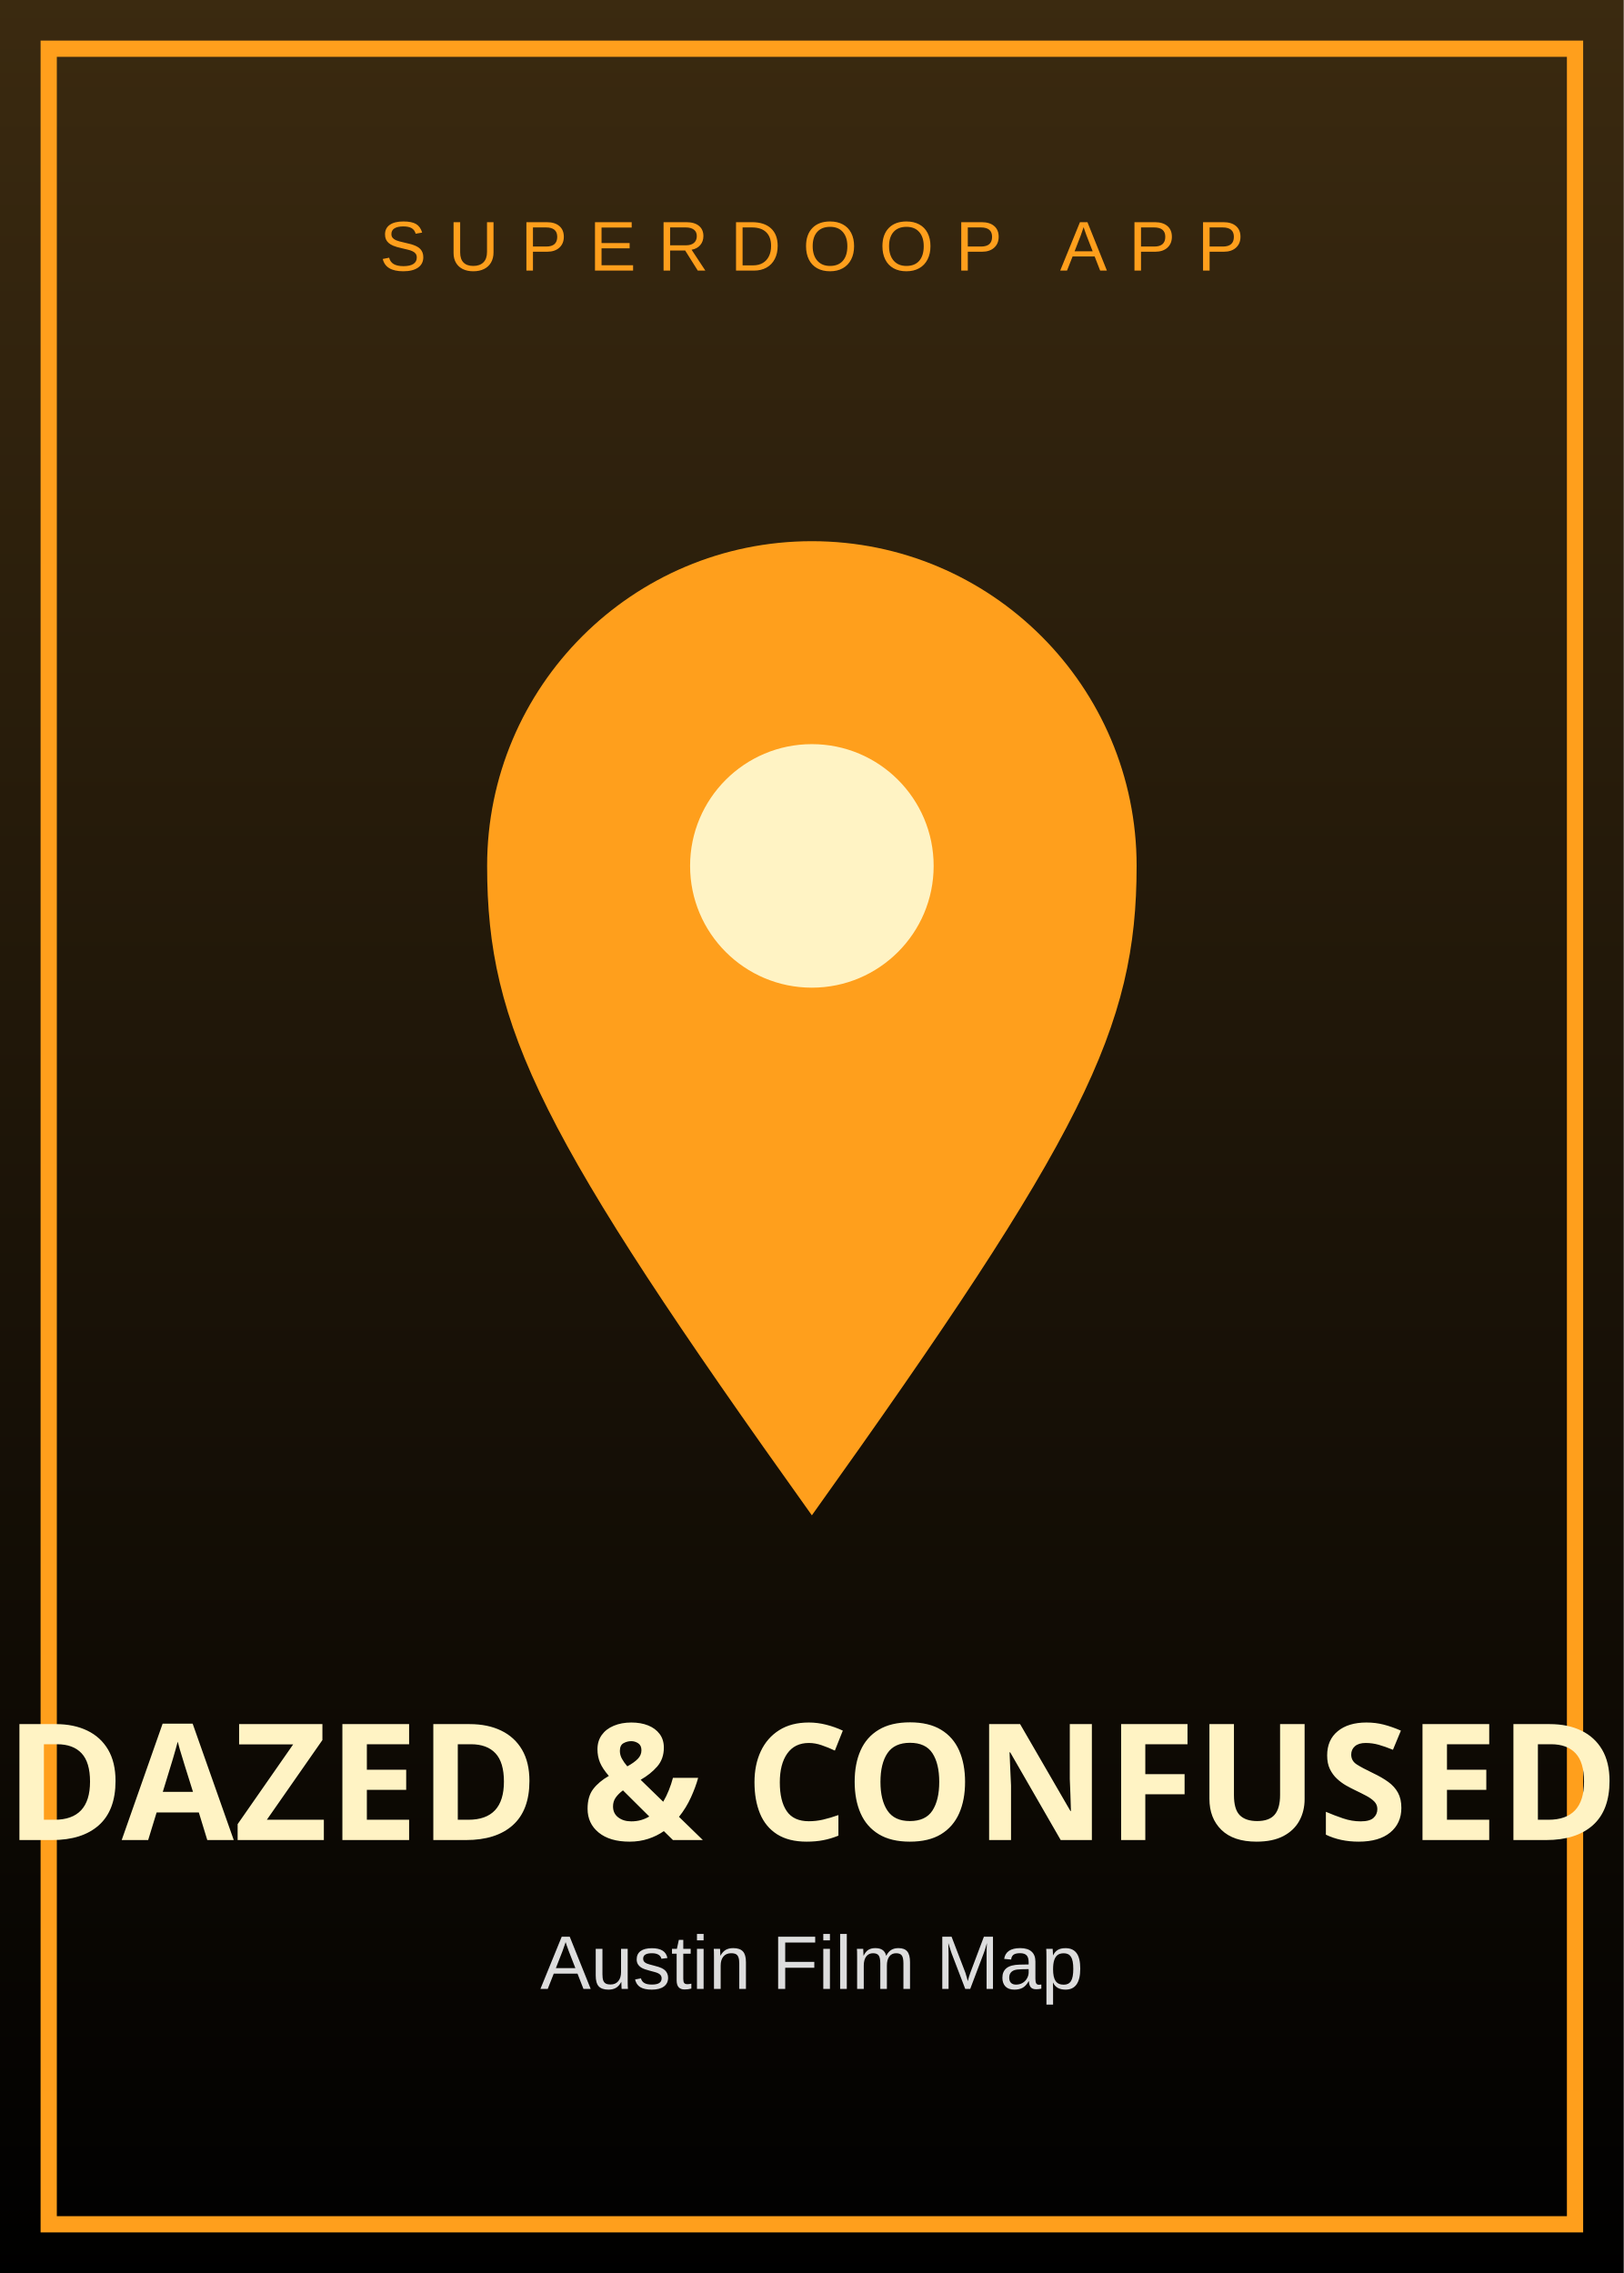
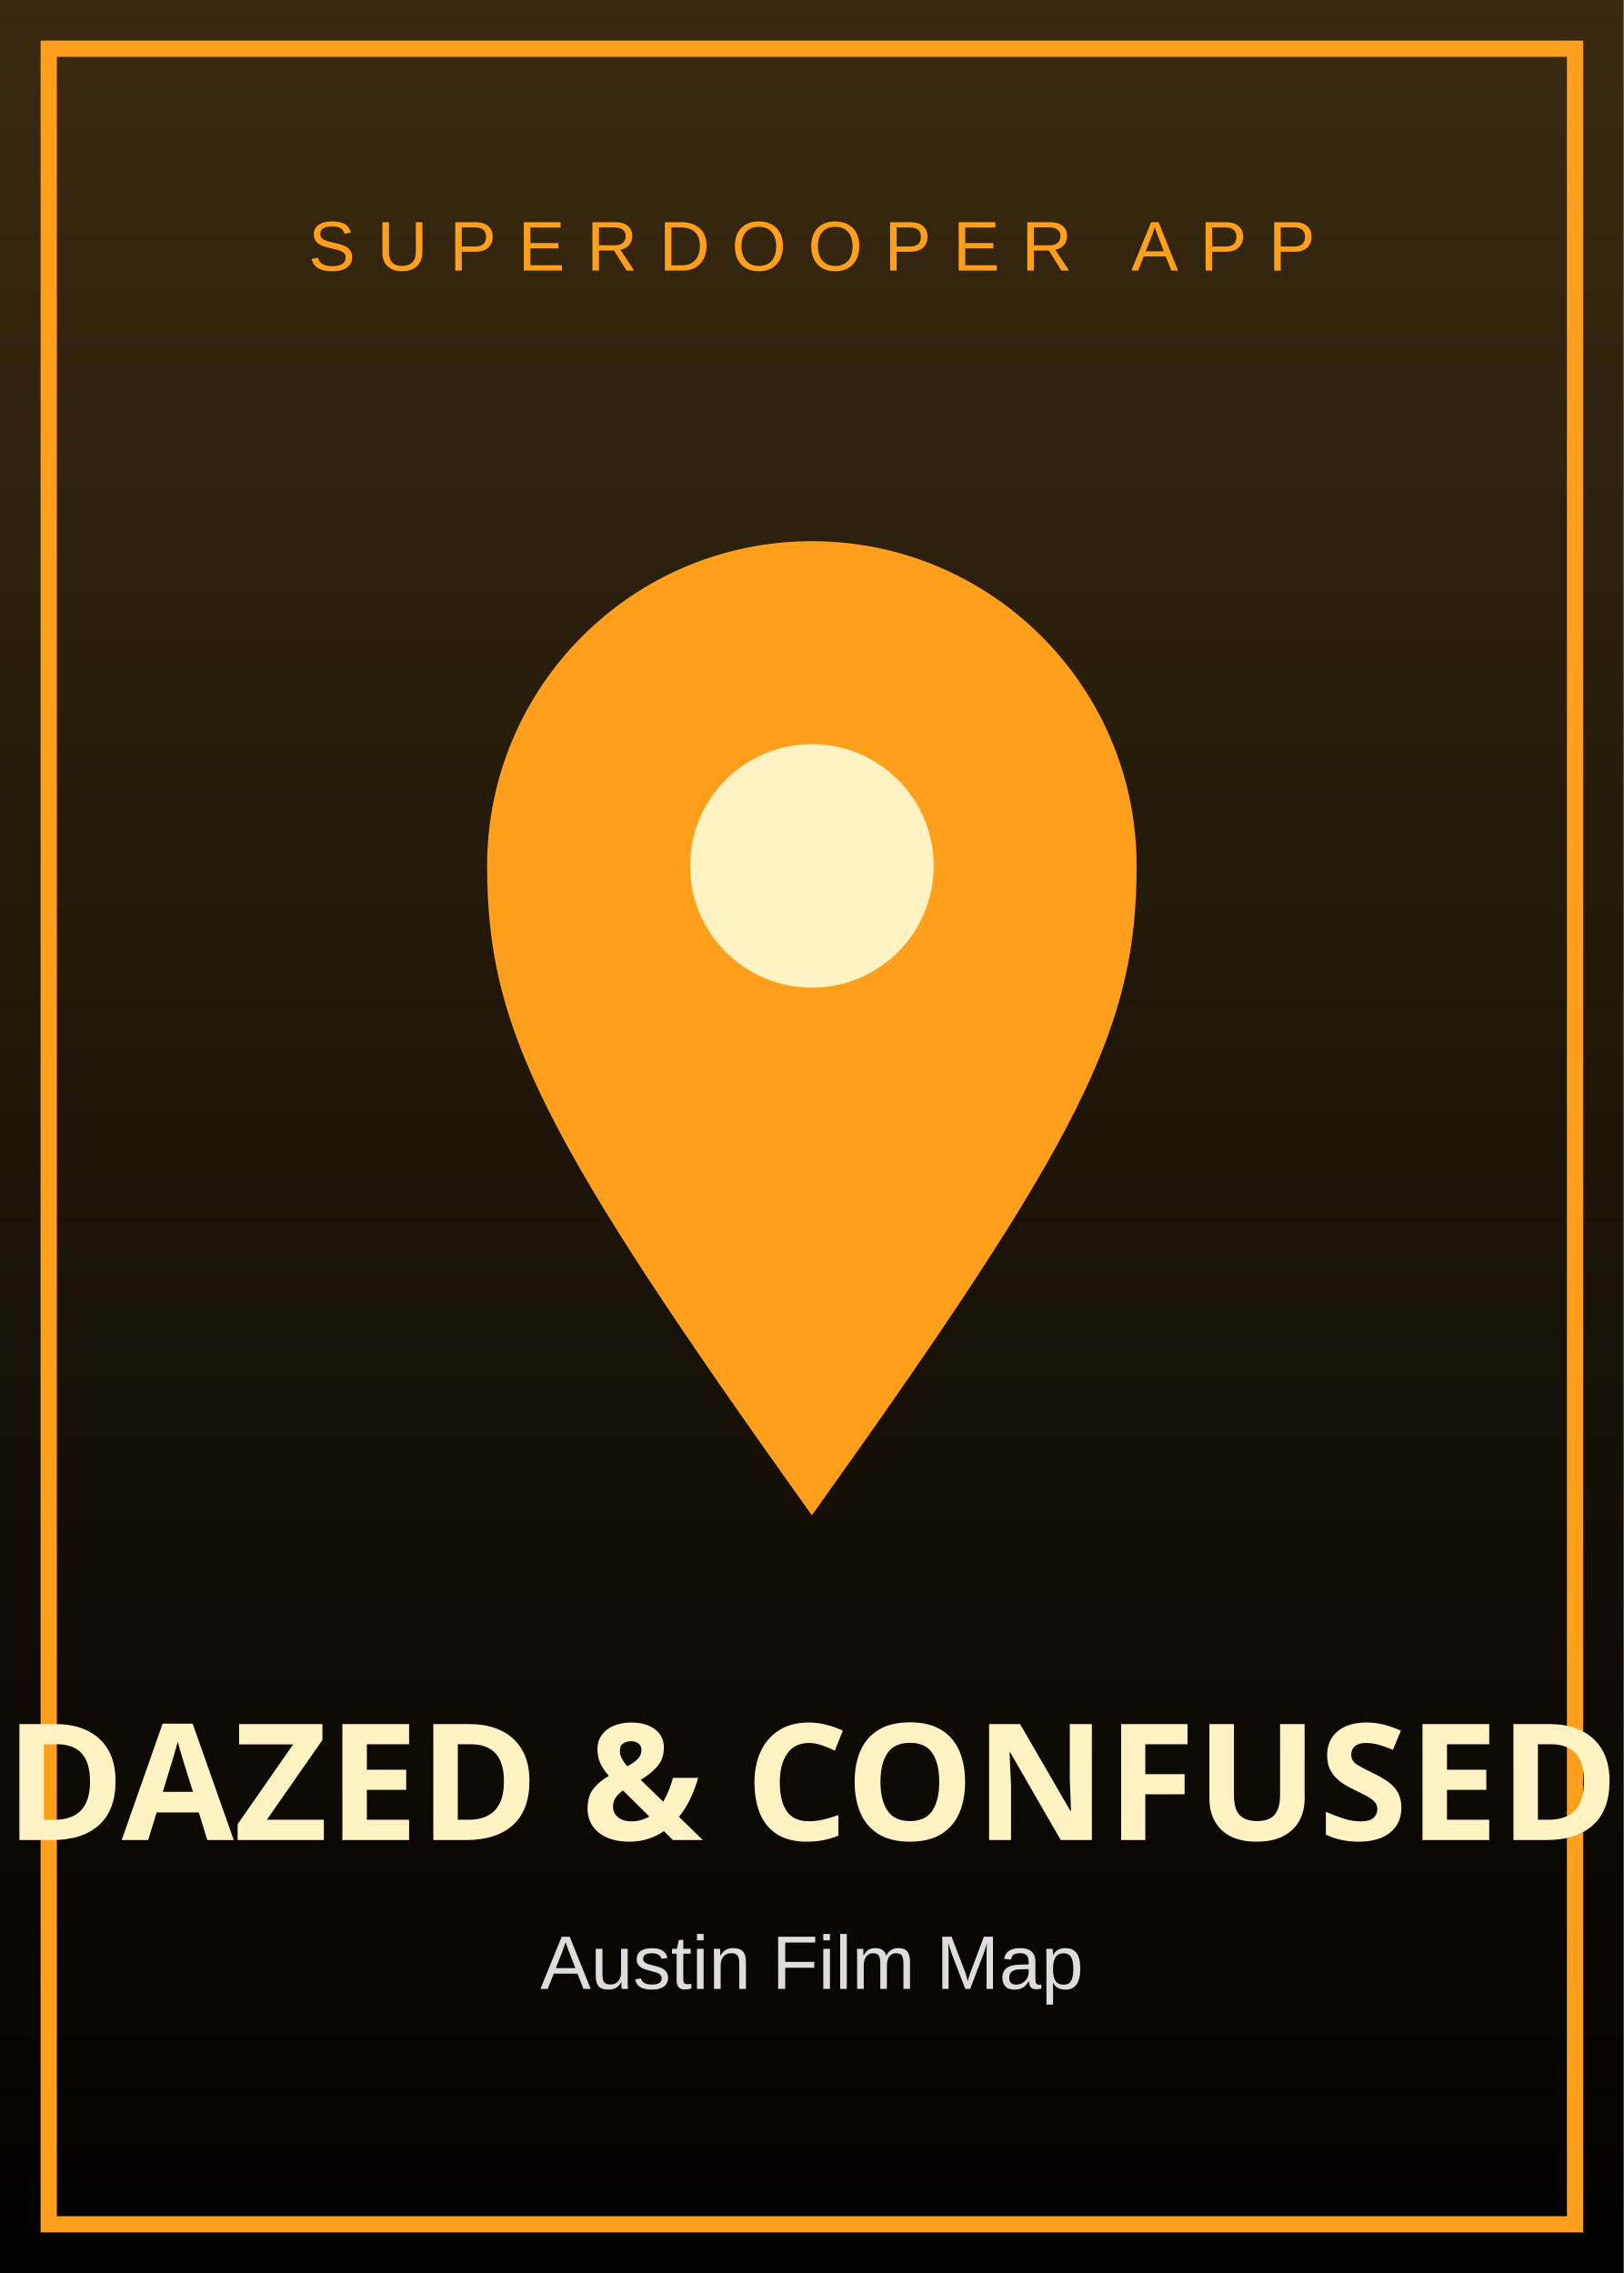
<svg xmlns="http://www.w3.org/2000/svg" viewBox="0 0 600 840" width="600" height="840">
  <defs>
    <linearGradient id="bg" x1="0" y1="0" x2="0" y2="1">
      <stop offset="0" stop-color="#3b2a10" />
      <stop offset="1" stop-color="#000" />
    </linearGradient>
  </defs>
  <rect width="600" height="840" fill="url(#bg)" />
  <rect x="18" y="18" width="564" height="804" fill="none" stroke="#ff9f1c" stroke-width="6" />
-   <text x="300" y="100" text-anchor="middle" font-family="Arial Black,Arial,sans-serif" font-size="26" letter-spacing="8" fill="#ff9f1c">SUPERDOOP APP</text>
+   <text x="300" y="100" text-anchor="middle" font-family="Arial Black,Arial,sans-serif" font-size="26" letter-spacing="8" fill="#ff9f1c">SUPERDOOPER APP</text>
  <path d="M300 560 C200 420 180 380 180 320 a120 120 0 0 1 240 0 c0 60 -20 100 -120 240Z" fill="#ff9f1c" />
  <circle cx="300" cy="320" r="45" fill="#fff3c4" />
  <text x="300" y="680" text-anchor="middle" font-family="Arial Black,Impact,sans-serif" font-weight="900" font-size="60" fill="#fff3c4" textLength="530" lengthAdjust="spacingAndGlyphs">DAZED &amp; CONFUSED</text>
  <text x="300" y="735" text-anchor="middle" font-family="Arial,sans-serif" font-size="28" fill="#ddd">Austin Film Map</text>
</svg>
